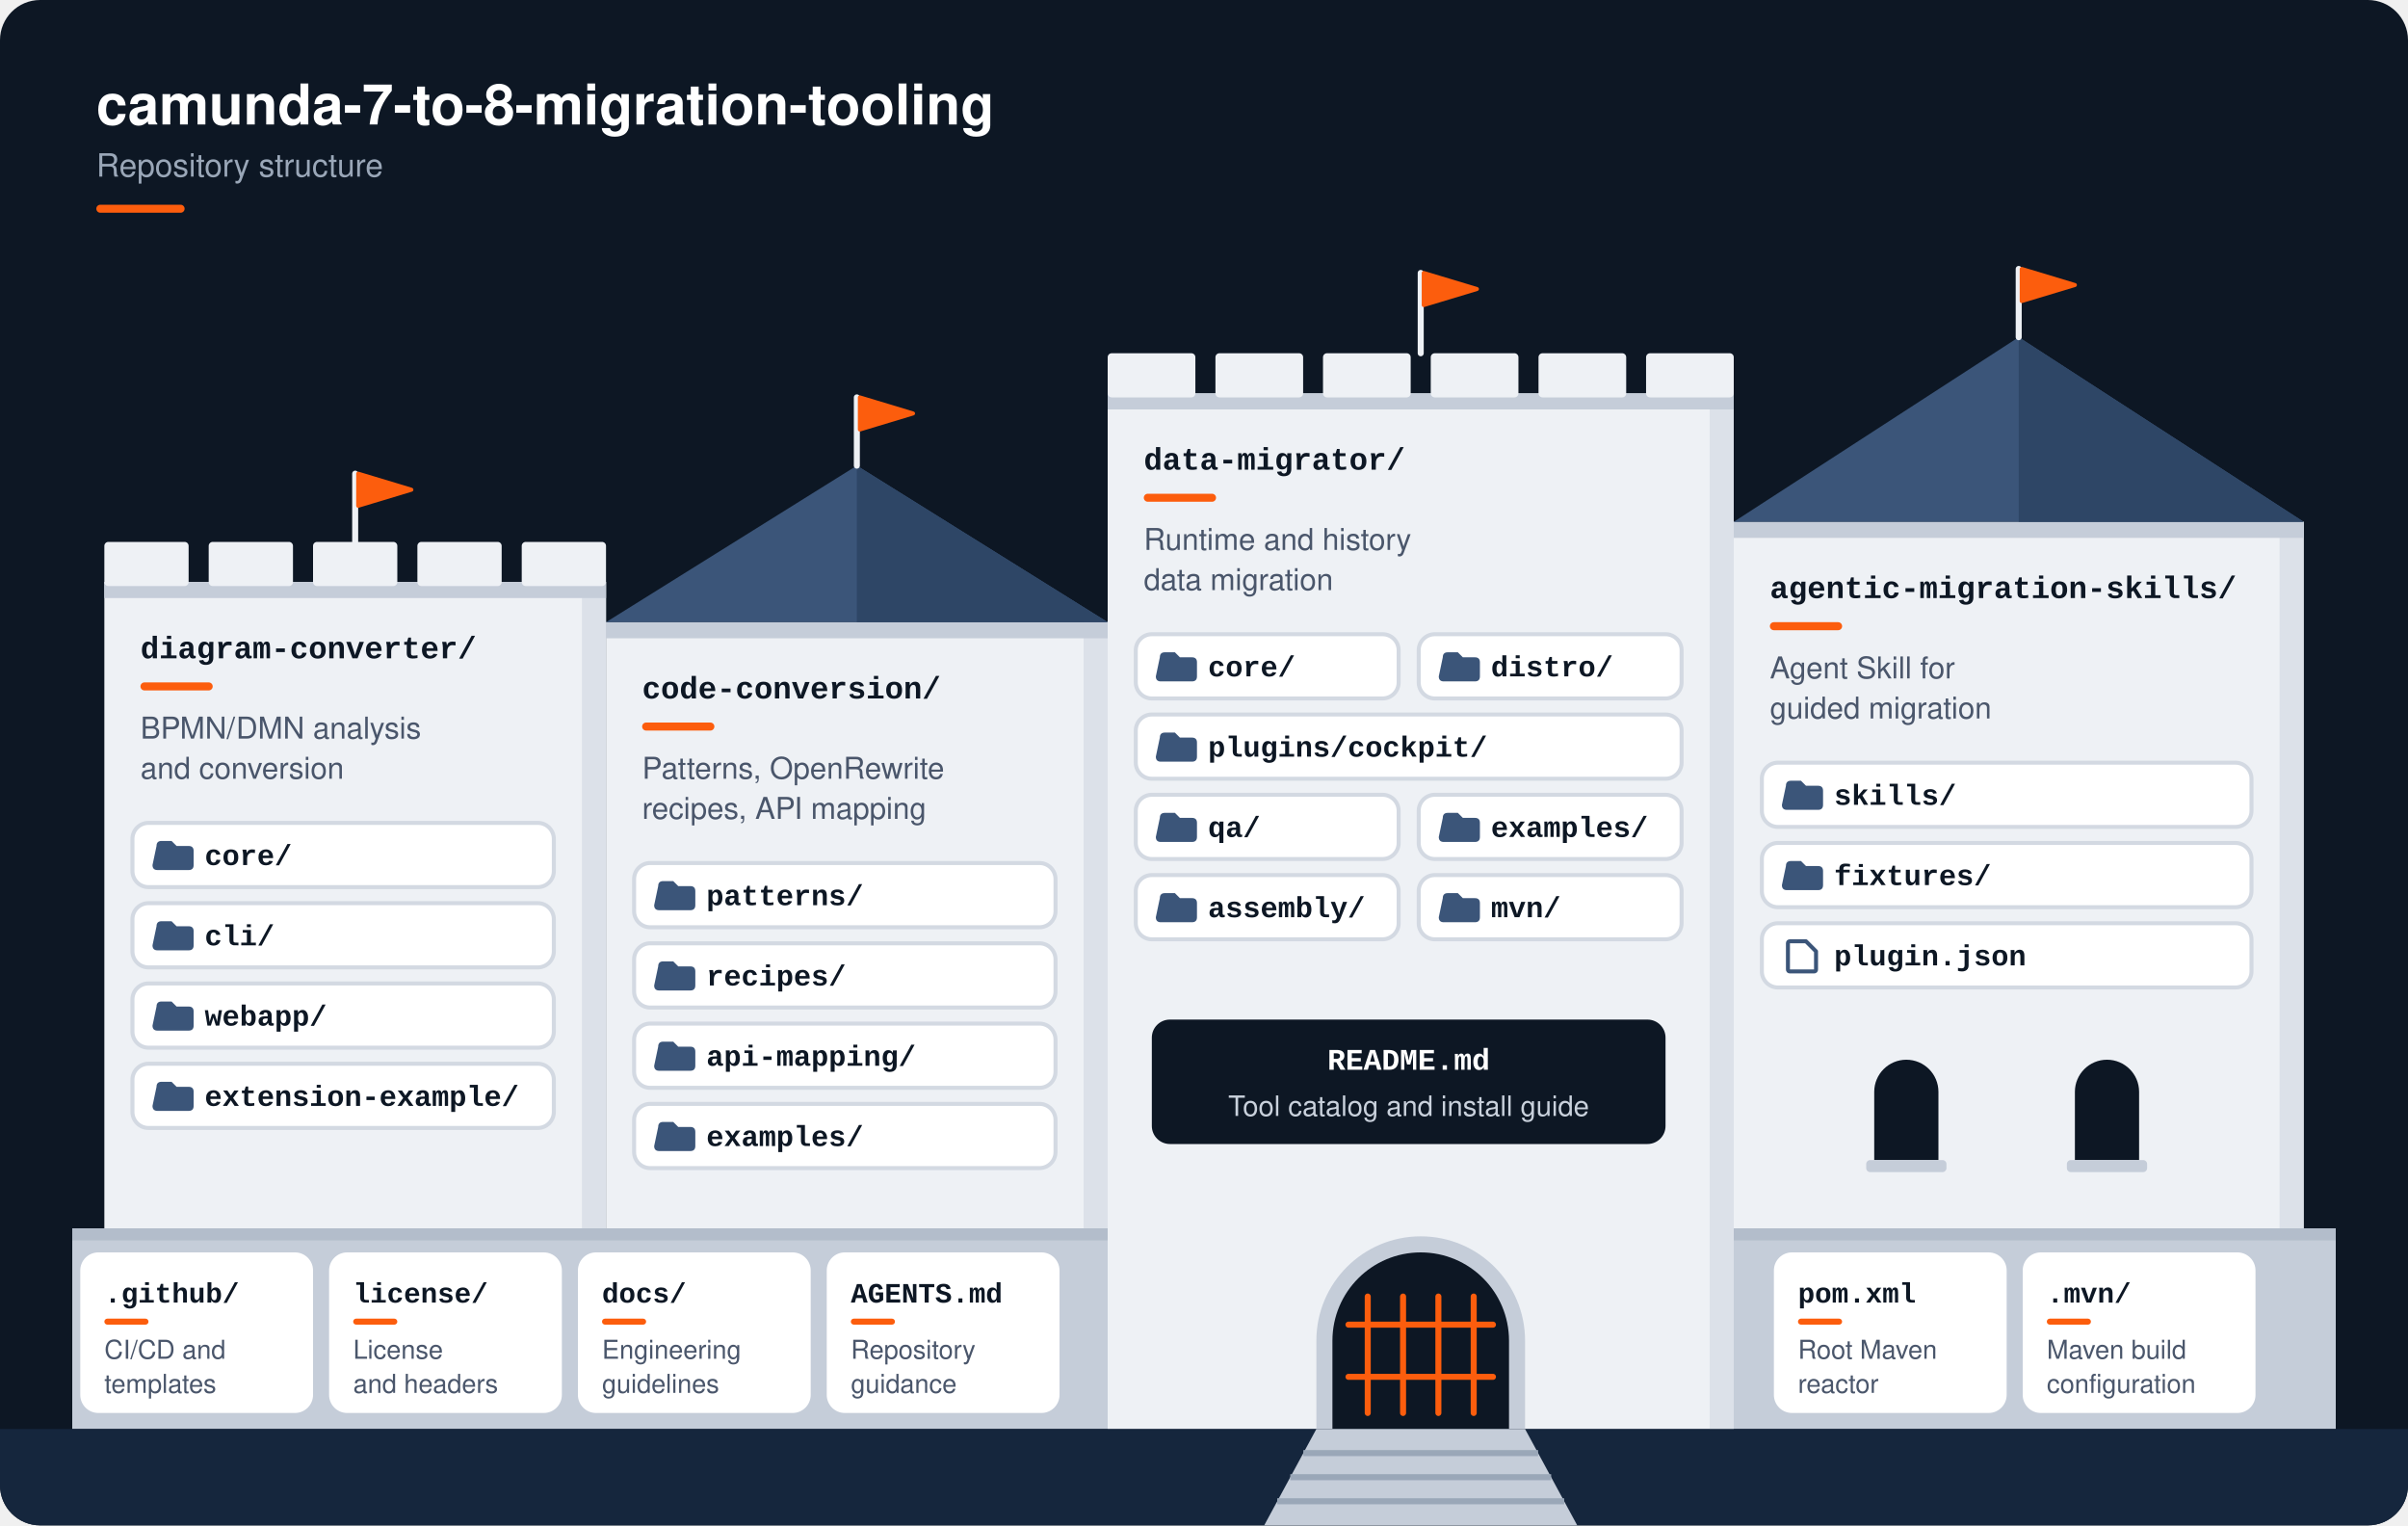
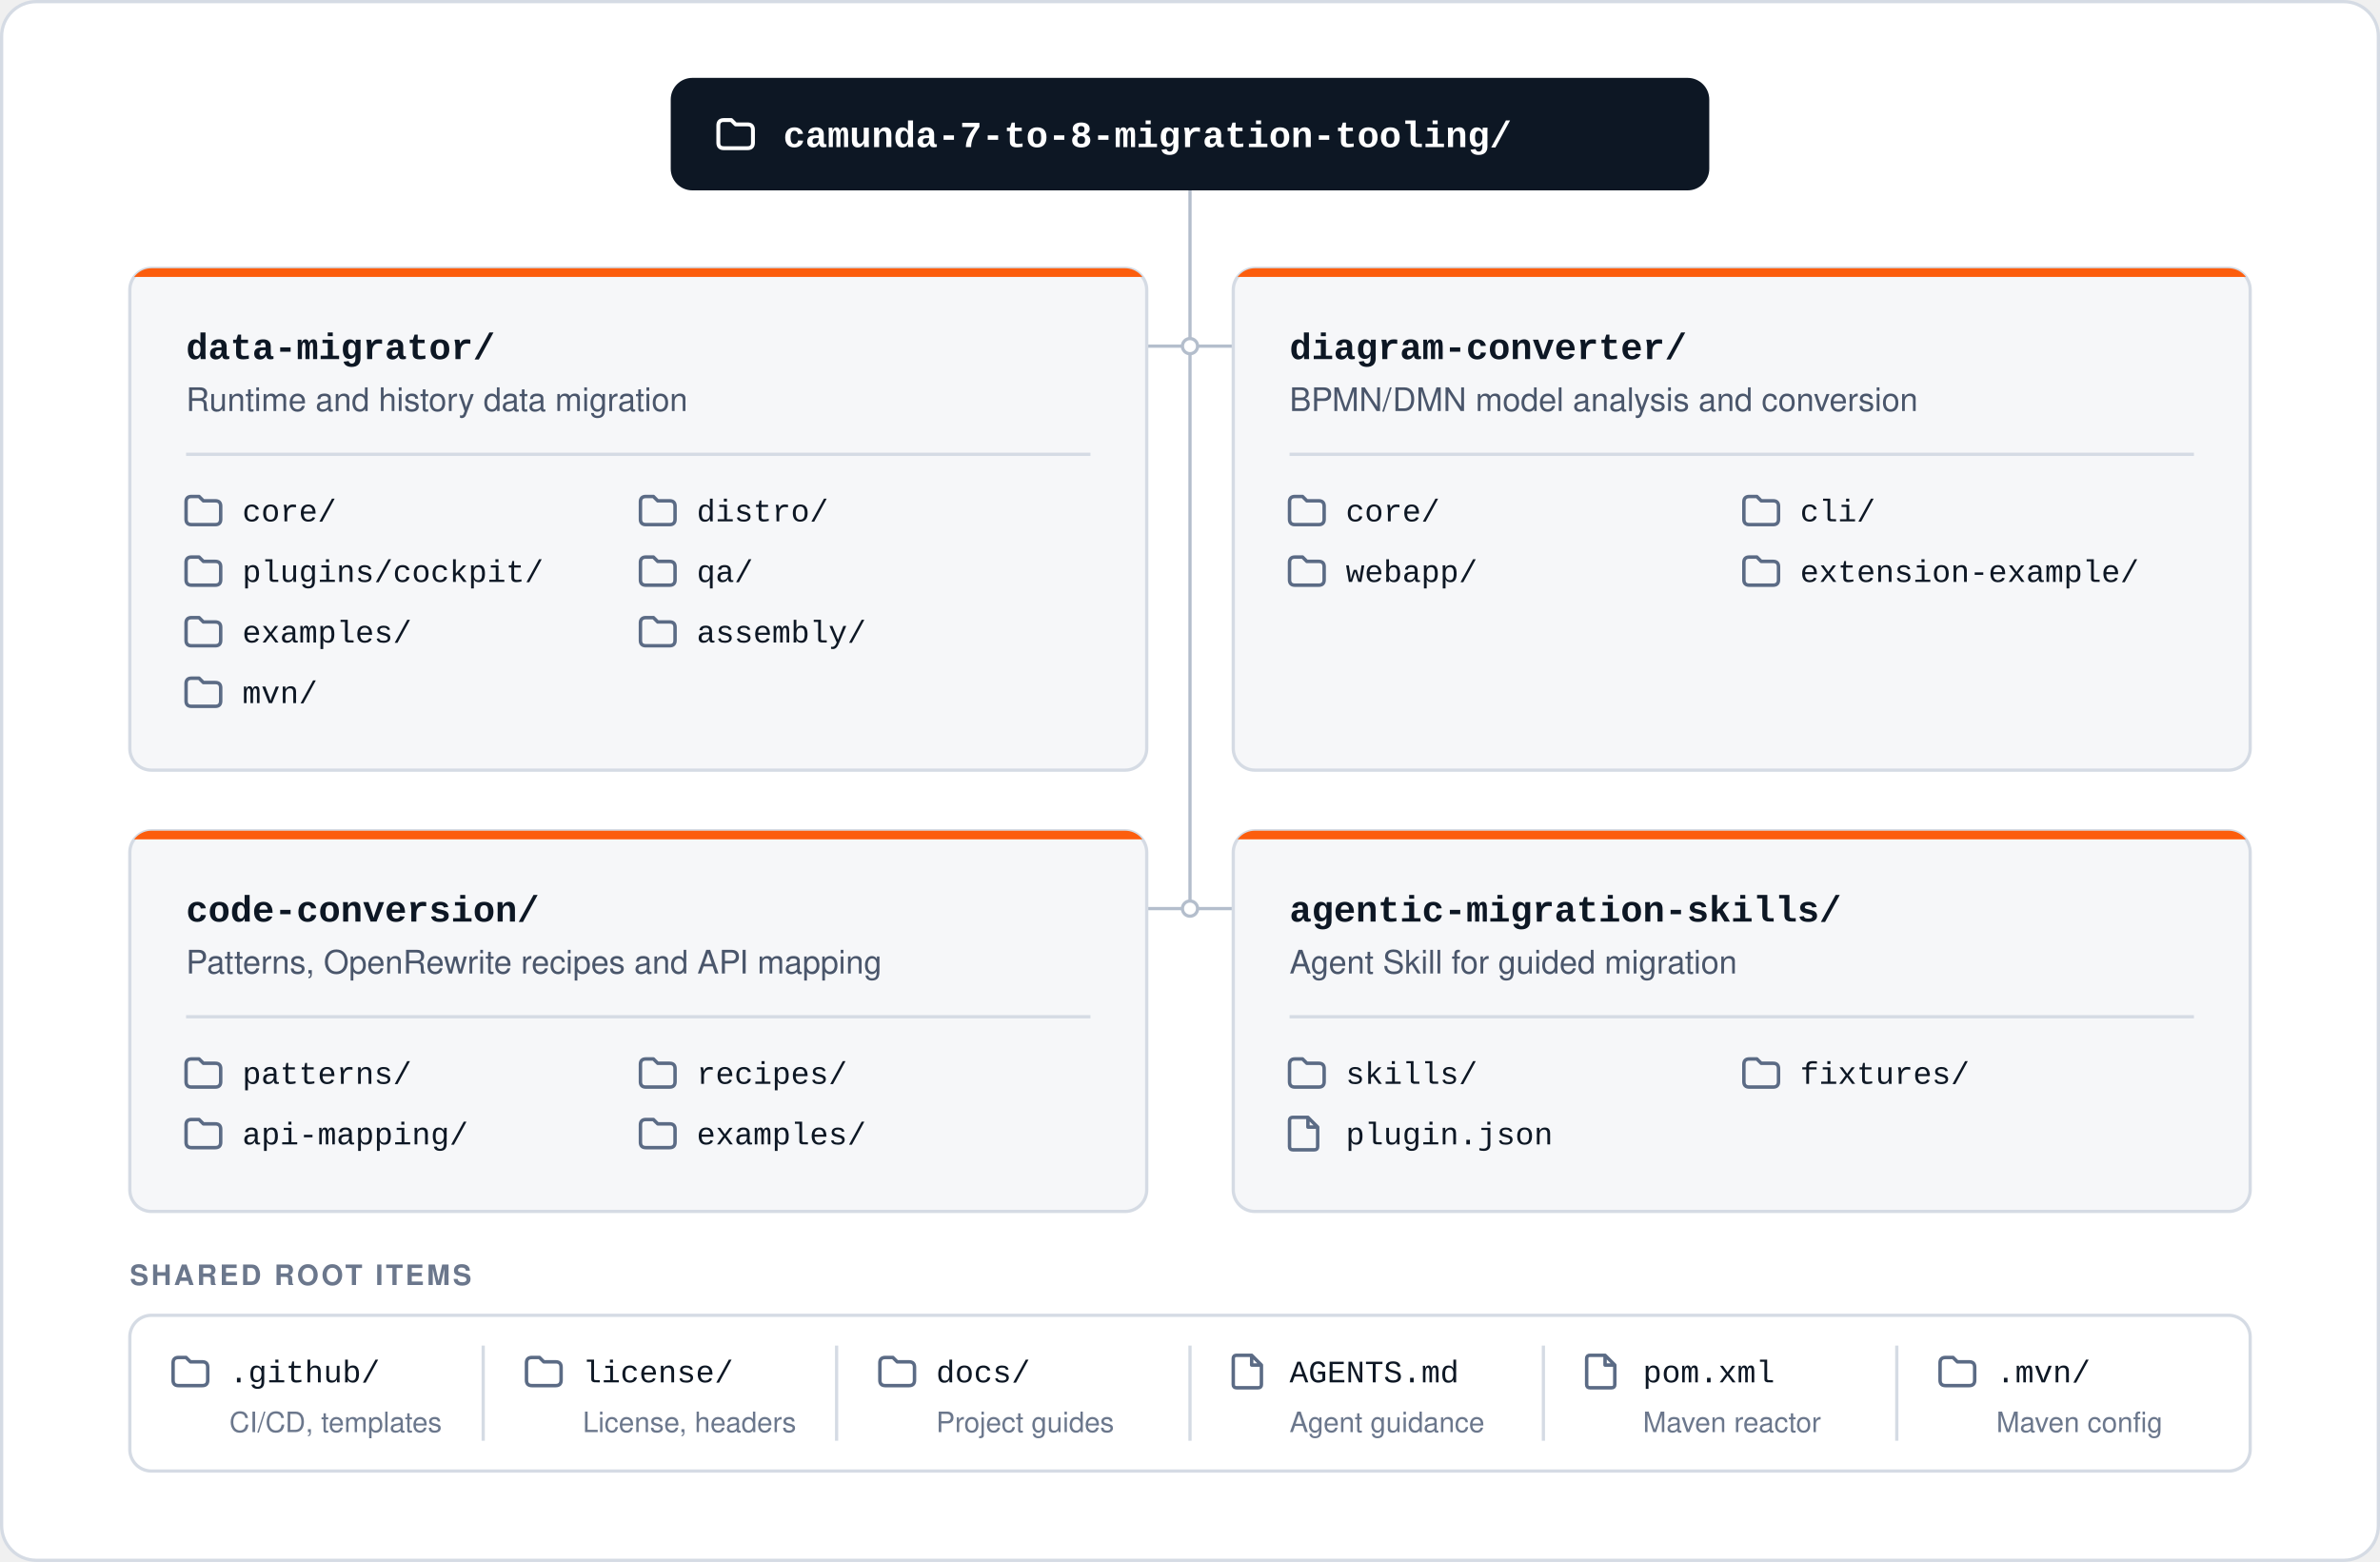
- <svg xmlns="http://www.w3.org/2000/svg" viewBox="0 0 1200 760" width="1200" height="760" role="img" aria-labelledby="t d">
-   <defs>
-     <clipPath id="panel">
-       <rect width="1200" height="760" rx="20" />
-     </clipPath>
-   </defs>
-   <g clip-path="url(#panel)">
-     <rect width="1200" height="760" fill="#0D1724" />
-     <text x="48" y="62" font-family="Helvetica, Arial, sans-serif" font-size="28" font-weight="bold" fill="#fff" text-anchor="start">camunda-7-to-8-migration-tooling</text>
-     <text x="48" y="88" font-family="Helvetica, Arial, sans-serif" font-size="16" font-weight="normal" fill="#9AA7B8" text-anchor="start">Repository structure</text>
-     <rect x="48" y="102" width="44" height="4" rx="2" fill="#FC5D0D" />
-     <g transform="translate(0 -40)">
-       <rect x="36" y="652" width="1128" height="100" fill="#C5CDD9" />
-       <rect x="36" y="652" width="1128" height="6" fill="#B3BDCB" />
-       <rect x="52" y="330" width="250" height="322" fill="#EEF1F5" />
-       <rect x="290" y="330" width="12" height="322" fill="#DCE1E9" />
-       <rect x="52" y="330" width="250" height="8" fill="#C5CDD9" />
-       <rect x="52.0" y="310" width="42.0" height="22" rx="2" fill="#EEF1F5" />
-       <rect x="104.0" y="310" width="42.0" height="22" rx="2" fill="#EEF1F5" />
-       <rect x="156.0" y="310" width="42.0" height="22" rx="2" fill="#EEF1F5" />
-       <rect x="208.0" y="310" width="42.0" height="22" rx="2" fill="#EEF1F5" />
-       <rect x="260.0" y="310" width="42.0" height="22" rx="2" fill="#EEF1F5" />
-       <path d="M177.0 310 V276" stroke="#EEF1F5" stroke-width="3" stroke-linecap="round" />
-       <path d="M178.5 276 L205.0 284 L178.5 292 Z" fill="#FC5D0D" stroke="#FC5D0D" stroke-width="2" stroke-linejoin="round" />
-       <text x="70" y="368" font-family="Menlo, Consolas, 'Courier New', monospace" font-size="15.5" font-weight="bold" fill="#0D1724" text-anchor="start">diagram-converter/</text>
-       <rect x="70" y="380" width="36" height="4" rx="2" fill="#FC5D0D" />
-       <text x="70" y="408" font-family="Helvetica, Arial, sans-serif" font-size="15" font-weight="normal" fill="#4A566B" text-anchor="start">BPMN/DMN analysis</text>
-       <text x="70" y="428" font-family="Helvetica, Arial, sans-serif" font-size="15" font-weight="normal" fill="#4A566B" text-anchor="start">and conversion</text>
-       <rect x="66" y="450" width="210" height="32" rx="8" fill="#fff" stroke="#D3D9E2" stroke-width="2" />
-       <path d="M78 461.5 q0 -2.5 2.5 -2.5 h5 l2.5 2.5 h6 q2.5 0 2.5 2.5 v7 q0 2.5 -2.5 2.5 h-15.5 q-2.5 0 -2.5 -2.5 Z" fill="#3B5579" />
-       <text x="102" y="471.0" font-family="Menlo, Consolas, 'Courier New', monospace" font-size="14.5" font-weight="bold" fill="#0D1724" text-anchor="start">core/</text>
-       <rect x="66" y="490" width="210" height="32" rx="8" fill="#fff" stroke="#D3D9E2" stroke-width="2" />
-       <path d="M78 501.5 q0 -2.5 2.5 -2.5 h5 l2.5 2.5 h6 q2.5 0 2.5 2.5 v7 q0 2.5 -2.5 2.5 h-15.5 q-2.5 0 -2.5 -2.5 Z" fill="#3B5579" />
-       <text x="102" y="511.0" font-family="Menlo, Consolas, 'Courier New', monospace" font-size="14.5" font-weight="bold" fill="#0D1724" text-anchor="start">cli/</text>
-       <rect x="66" y="530" width="210" height="32" rx="8" fill="#fff" stroke="#D3D9E2" stroke-width="2" />
-       <path d="M78 541.5 q0 -2.5 2.5 -2.5 h5 l2.5 2.5 h6 q2.5 0 2.5 2.5 v7 q0 2.5 -2.5 2.5 h-15.5 q-2.5 0 -2.5 -2.5 Z" fill="#3B5579" />
-       <text x="102" y="551.0" font-family="Menlo, Consolas, 'Courier New', monospace" font-size="14.5" font-weight="bold" fill="#0D1724" text-anchor="start">webapp/</text>
-       <rect x="66" y="570" width="210" height="32" rx="8" fill="#fff" stroke="#D3D9E2" stroke-width="2" />
-       <path d="M78 581.5 q0 -2.5 2.5 -2.5 h5 l2.5 2.5 h6 q2.5 0 2.5 2.5 v7 q0 2.5 -2.5 2.5 h-15.5 q-2.5 0 -2.5 -2.5 Z" fill="#3B5579" />
-       <text x="102" y="591.0" font-family="Menlo, Consolas, 'Courier New', monospace" font-size="14.5" font-weight="bold" fill="#0D1724" text-anchor="start">extension-example/</text>
-       <rect x="302" y="350" width="250" height="302" fill="#EEF1F5" />
-       <rect x="540" y="350" width="12" height="302" fill="#DCE1E9" />
-       <rect x="302" y="350" width="250" height="8" fill="#C5CDD9" />
-       <path d="M302 350 L427.0 272 L552 350 Z" fill="#3B5579" />
-       <path d="M427.0 272 L552 350 H427.0 Z" fill="#2E4666" />
-       <path d="M427.0 272 V238" stroke="#EEF1F5" stroke-width="3" stroke-linecap="round" />
-       <path d="M428.5 238 L455.0 246 L428.5 254 Z" fill="#FC5D0D" stroke="#FC5D0D" stroke-width="2" stroke-linejoin="round" />
-       <text x="320" y="388" font-family="Menlo, Consolas, 'Courier New', monospace" font-size="15.5" font-weight="bold" fill="#0D1724" text-anchor="start">code-conversion/</text>
-       <rect x="320" y="400" width="36" height="4" rx="2" fill="#FC5D0D" />
-       <text x="320" y="428" font-family="Helvetica, Arial, sans-serif" font-size="15" font-weight="normal" fill="#4A566B" text-anchor="start">Patterns, OpenRewrite</text>
-       <text x="320" y="448" font-family="Helvetica, Arial, sans-serif" font-size="15" font-weight="normal" fill="#4A566B" text-anchor="start">recipes, API mapping</text>
-       <rect x="316" y="470" width="210" height="32" rx="8" fill="#fff" stroke="#D3D9E2" stroke-width="2" />
-       <path d="M328 481.5 q0 -2.5 2.5 -2.5 h5 l2.5 2.5 h6 q2.5 0 2.5 2.5 v7 q0 2.5 -2.5 2.5 h-15.5 q-2.5 0 -2.5 -2.5 Z" fill="#3B5579" />
-       <text x="352" y="491.0" font-family="Menlo, Consolas, 'Courier New', monospace" font-size="14.5" font-weight="bold" fill="#0D1724" text-anchor="start">patterns/</text>
-       <rect x="316" y="510" width="210" height="32" rx="8" fill="#fff" stroke="#D3D9E2" stroke-width="2" />
-       <path d="M328 521.5 q0 -2.5 2.5 -2.5 h5 l2.5 2.5 h6 q2.5 0 2.5 2.5 v7 q0 2.5 -2.5 2.5 h-15.5 q-2.5 0 -2.5 -2.5 Z" fill="#3B5579" />
-       <text x="352" y="531.0" font-family="Menlo, Consolas, 'Courier New', monospace" font-size="14.5" font-weight="bold" fill="#0D1724" text-anchor="start">recipes/</text>
-       <rect x="316" y="550" width="210" height="32" rx="8" fill="#fff" stroke="#D3D9E2" stroke-width="2" />
-       <path d="M328 561.5 q0 -2.5 2.5 -2.5 h5 l2.5 2.5 h6 q2.5 0 2.5 2.5 v7 q0 2.5 -2.5 2.5 h-15.5 q-2.5 0 -2.5 -2.5 Z" fill="#3B5579" />
-       <text x="352" y="571.0" font-family="Menlo, Consolas, 'Courier New', monospace" font-size="14.5" font-weight="bold" fill="#0D1724" text-anchor="start">api-mapping/</text>
-       <rect x="316" y="590" width="210" height="32" rx="8" fill="#fff" stroke="#D3D9E2" stroke-width="2" />
-       <path d="M328 601.5 q0 -2.5 2.5 -2.5 h5 l2.5 2.5 h6 q2.5 0 2.5 2.5 v7 q0 2.5 -2.5 2.5 h-15.5 q-2.5 0 -2.5 -2.5 Z" fill="#3B5579" />
-       <text x="352" y="611.0" font-family="Menlo, Consolas, 'Courier New', monospace" font-size="14.5" font-weight="bold" fill="#0D1724" text-anchor="start">examples/</text>
-       <rect x="552" y="236" width="312" height="516" fill="#EEF1F5" />
-       <rect x="852" y="236" width="12" height="516" fill="#DCE1E9" />
-       <rect x="552" y="236" width="312" height="8" fill="#C5CDD9" />
-       <rect x="552.0" y="216" width="43.7" height="22" rx="2" fill="#EEF1F5" />
-       <rect x="605.7" y="216" width="43.7" height="22" rx="2" fill="#EEF1F5" />
-       <rect x="659.3" y="216" width="43.7" height="22" rx="2" fill="#EEF1F5" />
-       <rect x="713.0" y="216" width="43.7" height="22" rx="2" fill="#EEF1F5" />
-       <rect x="766.7" y="216" width="43.7" height="22" rx="2" fill="#EEF1F5" />
-       <rect x="820.3" y="216" width="43.7" height="22" rx="2" fill="#EEF1F5" />
-       <path d="M708.0 216 V176" stroke="#EEF1F5" stroke-width="3" stroke-linecap="round" />
-       <path d="M709.5 176 L736.0 184 L709.5 192 Z" fill="#FC5D0D" stroke="#FC5D0D" stroke-width="2" stroke-linejoin="round" />
-       <text x="570" y="274" font-family="Menlo, Consolas, 'Courier New', monospace" font-size="15.5" font-weight="bold" fill="#0D1724" text-anchor="start">data-migrator/</text>
-       <rect x="570" y="286" width="36" height="4" rx="2" fill="#FC5D0D" />
-       <text x="570" y="314" font-family="Helvetica, Arial, sans-serif" font-size="15" font-weight="normal" fill="#4A566B" text-anchor="start">Runtime and history</text>
-       <text x="570" y="334" font-family="Helvetica, Arial, sans-serif" font-size="15" font-weight="normal" fill="#4A566B" text-anchor="start">data migration</text>
-       <rect x="566" y="356" width="131.0" height="32" rx="8" fill="#fff" stroke="#D3D9E2" stroke-width="2" />
-       <path d="M578 367.5 q0 -2.5 2.5 -2.5 h5 l2.5 2.5 h6 q2.5 0 2.5 2.5 v7 q0 2.5 -2.5 2.5 h-15.5 q-2.5 0 -2.5 -2.5 Z" fill="#3B5579" />
-       <text x="602" y="377.0" font-family="Menlo, Consolas, 'Courier New', monospace" font-size="14.5" font-weight="bold" fill="#0D1724" text-anchor="start">core/</text>
-       <rect x="707.0" y="356" width="131.0" height="32" rx="8" fill="#fff" stroke="#D3D9E2" stroke-width="2" />
-       <path d="M719.0 367.5 q0 -2.5 2.5 -2.5 h5 l2.5 2.5 h6 q2.5 0 2.5 2.5 v7 q0 2.5 -2.5 2.5 h-15.5 q-2.5 0 -2.5 -2.5 Z" fill="#3B5579" />
-       <text x="743.0" y="377.0" font-family="Menlo, Consolas, 'Courier New', monospace" font-size="14.5" font-weight="bold" fill="#0D1724" text-anchor="start">distro/</text>
-       <rect x="566" y="396" width="272" height="32" rx="8" fill="#fff" stroke="#D3D9E2" stroke-width="2" />
-       <path d="M578 407.5 q0 -2.5 2.5 -2.5 h5 l2.5 2.5 h6 q2.5 0 2.5 2.5 v7 q0 2.5 -2.5 2.5 h-15.5 q-2.5 0 -2.5 -2.5 Z" fill="#3B5579" />
-       <text x="602" y="417.0" font-family="Menlo, Consolas, 'Courier New', monospace" font-size="14.5" font-weight="bold" fill="#0D1724" text-anchor="start">plugins/cockpit/</text>
-       <rect x="566" y="436" width="131.0" height="32" rx="8" fill="#fff" stroke="#D3D9E2" stroke-width="2" />
-       <path d="M578 447.5 q0 -2.5 2.5 -2.5 h5 l2.5 2.5 h6 q2.5 0 2.5 2.5 v7 q0 2.5 -2.5 2.5 h-15.5 q-2.5 0 -2.5 -2.5 Z" fill="#3B5579" />
-       <text x="602" y="457.0" font-family="Menlo, Consolas, 'Courier New', monospace" font-size="14.5" font-weight="bold" fill="#0D1724" text-anchor="start">qa/</text>
-       <rect x="707.0" y="436" width="131.0" height="32" rx="8" fill="#fff" stroke="#D3D9E2" stroke-width="2" />
-       <path d="M719.0 447.5 q0 -2.5 2.5 -2.5 h5 l2.5 2.5 h6 q2.5 0 2.5 2.5 v7 q0 2.5 -2.5 2.5 h-15.5 q-2.5 0 -2.5 -2.5 Z" fill="#3B5579" />
-       <text x="743.0" y="457.0" font-family="Menlo, Consolas, 'Courier New', monospace" font-size="14.5" font-weight="bold" fill="#0D1724" text-anchor="start">examples/</text>
-       <rect x="566" y="476" width="131.0" height="32" rx="8" fill="#fff" stroke="#D3D9E2" stroke-width="2" />
-       <path d="M578 487.5 q0 -2.5 2.5 -2.5 h5 l2.5 2.5 h6 q2.5 0 2.5 2.5 v7 q0 2.5 -2.5 2.5 h-15.5 q-2.5 0 -2.5 -2.5 Z" fill="#3B5579" />
-       <text x="602" y="497.0" font-family="Menlo, Consolas, 'Courier New', monospace" font-size="14.5" font-weight="bold" fill="#0D1724" text-anchor="start">assembly/</text>
-       <rect x="707.0" y="476" width="131.0" height="32" rx="8" fill="#fff" stroke="#D3D9E2" stroke-width="2" />
-       <path d="M719.0 487.5 q0 -2.5 2.5 -2.5 h5 l2.5 2.5 h6 q2.5 0 2.5 2.5 v7 q0 2.5 -2.5 2.5 h-15.5 q-2.5 0 -2.5 -2.5 Z" fill="#3B5579" />
-       <text x="743.0" y="497.0" font-family="Menlo, Consolas, 'Courier New', monospace" font-size="14.5" font-weight="bold" fill="#0D1724" text-anchor="start">mvn/</text>
-       <rect x="574" y="548" width="256" height="62" rx="9" fill="#0D1724" />
-       <text x="702.0" y="573" font-family="Menlo, Consolas, 'Courier New', monospace" font-size="15" font-weight="bold" fill="#fff" text-anchor="middle">README.md</text>
-       <text x="702.0" y="596" font-family="Helvetica, Arial, sans-serif" font-size="14" font-weight="normal" fill="#C9D1DC" text-anchor="middle">Tool catalog and install guide</text>
-       <rect x="864" y="300" width="284" height="352" fill="#EEF1F5" />
-       <rect x="1136" y="300" width="12" height="352" fill="#DCE1E9" />
-       <rect x="864" y="300" width="284" height="8" fill="#C5CDD9" />
-       <path d="M864 300 L1006.0 208 L1148 300 Z" fill="#3B5579" />
-       <path d="M1006.0 208 L1148 300 H1006.0 Z" fill="#2E4666" />
-       <path d="M1006.0 208 V174" stroke="#EEF1F5" stroke-width="3" stroke-linecap="round" />
-       <path d="M1007.5 174 L1034.0 182 L1007.5 190 Z" fill="#FC5D0D" stroke="#FC5D0D" stroke-width="2" stroke-linejoin="round" />
-       <text x="882" y="338" font-family="Menlo, Consolas, 'Courier New', monospace" font-size="15.5" font-weight="bold" fill="#0D1724" text-anchor="start">agentic-migration-skills/</text>
-       <rect x="882" y="350" width="36" height="4" rx="2" fill="#FC5D0D" />
-       <text x="882" y="378" font-family="Helvetica, Arial, sans-serif" font-size="15" font-weight="normal" fill="#4A566B" text-anchor="start">Agent Skill for</text>
-       <text x="882" y="398" font-family="Helvetica, Arial, sans-serif" font-size="15" font-weight="normal" fill="#4A566B" text-anchor="start">guided migration</text>
-       <rect x="878" y="420" width="244" height="32" rx="8" fill="#fff" stroke="#D3D9E2" stroke-width="2" />
-       <path d="M890 431.5 q0 -2.5 2.5 -2.5 h5 l2.5 2.5 h6 q2.5 0 2.5 2.5 v7 q0 2.5 -2.5 2.5 h-15.5 q-2.5 0 -2.5 -2.5 Z" fill="#3B5579" />
-       <text x="914" y="441.0" font-family="Menlo, Consolas, 'Courier New', monospace" font-size="14.5" font-weight="bold" fill="#0D1724" text-anchor="start">skills/</text>
-       <rect x="878" y="460" width="244" height="32" rx="8" fill="#fff" stroke="#D3D9E2" stroke-width="2" />
-       <path d="M890 471.5 q0 -2.5 2.5 -2.5 h5 l2.5 2.5 h6 q2.5 0 2.5 2.5 v7 q0 2.5 -2.5 2.5 h-15.5 q-2.5 0 -2.5 -2.5 Z" fill="#3B5579" />
-       <text x="914" y="481.0" font-family="Menlo, Consolas, 'Courier New', monospace" font-size="14.5" font-weight="bold" fill="#0D1724" text-anchor="start">fixtures/</text>
-       <rect x="878" y="500" width="244" height="32" rx="8" fill="#fff" stroke="#D3D9E2" stroke-width="2" />
-       <path d="M892 509.0 h8 l5 5 v9 q0 1 -1 1 h-12 q-1 0 -1 -1 v-13 q0 -1 1 -1 Z" fill="none" stroke="#3B5579" stroke-width="2" stroke-linejoin="round" />
-       <text x="914" y="521.0" font-family="Menlo, Consolas, 'Courier New', monospace" font-size="14.5" font-weight="bold" fill="#0D1724" text-anchor="start">plugin.json</text>
-       <path d="M934 618 V584.0 A16.0 16.0 0 0 1 966 584.0 V618 Z" fill="#0D1724" />
-       <rect x="930" y="618" width="40" height="6" rx="2" fill="#C5CDD9" />
-       <path d="M1034 618 V584.0 A16.0 16.0 0 0 1 1066 584.0 V618 Z" fill="#0D1724" />
-       <rect x="1030" y="618" width="40" height="6" rx="2" fill="#C5CDD9" />
-       <rect x="40" y="664" width="116" height="80" rx="9" fill="#fff" />
-       <text x="52" y="689" font-family="Menlo, Consolas, 'Courier New', monospace" font-size="14" font-weight="bold" fill="#0D1724" text-anchor="start">.github/</text>
-       <rect x="52" y="697" width="22" height="3" rx="1.5" fill="#FC5D0D" />
-       <text x="52" y="717" font-family="Helvetica, Arial, sans-serif" font-size="13" font-weight="normal" fill="#4A566B" text-anchor="start">CI/CD and</text>
-       <text x="52" y="734" font-family="Helvetica, Arial, sans-serif" font-size="13" font-weight="normal" fill="#4A566B" text-anchor="start">templates</text>
-       <rect x="164" y="664" width="116" height="80" rx="9" fill="#fff" />
-       <text x="176" y="689" font-family="Menlo, Consolas, 'Courier New', monospace" font-size="14" font-weight="bold" fill="#0D1724" text-anchor="start">license/</text>
-       <rect x="176" y="697" width="22" height="3" rx="1.5" fill="#FC5D0D" />
-       <text x="176" y="717" font-family="Helvetica, Arial, sans-serif" font-size="13" font-weight="normal" fill="#4A566B" text-anchor="start">License</text>
-       <text x="176" y="734" font-family="Helvetica, Arial, sans-serif" font-size="13" font-weight="normal" fill="#4A566B" text-anchor="start">and headers</text>
-       <rect x="288" y="664" width="116" height="80" rx="9" fill="#fff" />
-       <text x="300" y="689" font-family="Menlo, Consolas, 'Courier New', monospace" font-size="14" font-weight="bold" fill="#0D1724" text-anchor="start">docs/</text>
-       <rect x="300" y="697" width="22" height="3" rx="1.5" fill="#FC5D0D" />
-       <text x="300" y="717" font-family="Helvetica, Arial, sans-serif" font-size="13" font-weight="normal" fill="#4A566B" text-anchor="start">Engineering</text>
-       <text x="300" y="734" font-family="Helvetica, Arial, sans-serif" font-size="13" font-weight="normal" fill="#4A566B" text-anchor="start">guidelines</text>
-       <rect x="412" y="664" width="116" height="80" rx="9" fill="#fff" />
-       <text x="424" y="689" font-family="Menlo, Consolas, 'Courier New', monospace" font-size="14" font-weight="bold" fill="#0D1724" text-anchor="start">AGENTS.md</text>
-       <rect x="424" y="697" width="22" height="3" rx="1.5" fill="#FC5D0D" />
-       <text x="424" y="717" font-family="Helvetica, Arial, sans-serif" font-size="13" font-weight="normal" fill="#4A566B" text-anchor="start">Repository</text>
-       <text x="424" y="734" font-family="Helvetica, Arial, sans-serif" font-size="13" font-weight="normal" fill="#4A566B" text-anchor="start">guidance</text>
-       <rect x="884" y="664" width="116" height="80" rx="9" fill="#fff" />
-       <text x="896" y="689" font-family="Menlo, Consolas, 'Courier New', monospace" font-size="14" font-weight="bold" fill="#0D1724" text-anchor="start">pom.xml</text>
-       <rect x="896" y="697" width="22" height="3" rx="1.5" fill="#FC5D0D" />
-       <text x="896" y="717" font-family="Helvetica, Arial, sans-serif" font-size="13" font-weight="normal" fill="#4A566B" text-anchor="start">Root Maven</text>
-       <text x="896" y="734" font-family="Helvetica, Arial, sans-serif" font-size="13" font-weight="normal" fill="#4A566B" text-anchor="start">reactor</text>
-       <rect x="1008" y="664" width="116" height="80" rx="9" fill="#fff" />
-       <text x="1020" y="689" font-family="Menlo, Consolas, 'Courier New', monospace" font-size="14" font-weight="bold" fill="#0D1724" text-anchor="start">.mvn/</text>
-       <rect x="1020" y="697" width="22" height="3" rx="1.5" fill="#FC5D0D" />
-       <text x="1020" y="717" font-family="Helvetica, Arial, sans-serif" font-size="13" font-weight="normal" fill="#4A566B" text-anchor="start">Maven build</text>
-       <text x="1020" y="734" font-family="Helvetica, Arial, sans-serif" font-size="13" font-weight="normal" fill="#4A566B" text-anchor="start">configuration</text>
-       <path d="M656.0 752 V708.0 A52.0 52.0 0 0 1 760.0 708.0 V752 Z" fill="#C5CDD9" />
-       <path d="M664.0 752 V708.0 A44.0 44.0 0 0 1 752.0 708.0 V752 Z" fill="#0D1724" />
-       <g stroke="#FC5D0D" stroke-width="3" stroke-linecap="round">
-         <path d="M681.6 686 V744" />
-         <path d="M699.2 686 V744" />
-         <path d="M716.8 686 V744" />
-         <path d="M734.4 686 V744" />
-         <path d="M672.0 700 H744.0" />
-         <path d="M672.0 726 H744.0" />
-       </g>
-       <rect x="0" y="752" width="1200" height="48" fill="#15263D" />
-       <path d="M656.0 752 L760.0 752 L786.0 800 L630.0 800 Z" fill="#C5CDD9" />
-       <path d="M649.5 764.0 H766.5" stroke="#9AA7B8" stroke-width="3" />
-       <path d="M643.0 776.0 H773.0" stroke="#9AA7B8" stroke-width="3" />
-       <path d="M636.5 788.0 H779.5" stroke="#9AA7B8" stroke-width="3" />
-       <path d="M656.0 748 L630.0 800M760.0 748 L786.0 800" stroke="#EEF1F5" stroke-width="0" />
-     </g>
-   </g>
+ <svg xmlns="http://www.w3.org/2000/svg" viewBox="0 0 1100 722" width="1100" height="722" role="img" aria-labelledby="t d">
+   <rect x="0.75" y="0.75" width="1098.5" height="720.5" rx="16" fill="#FFFFFF" stroke="#D5DBE4" stroke-width="1.5" />
+   <rect x="310.0" y="36" width="480" height="52" rx="10" fill="#0D1724" />
+   <path d="M332.0 58.0 q0 -2.5 2.5 -2.5 h3.5 l2 2 h5.5 q2.5 0 2.5 2.5 v6 q0 2.5 -2.5 2.5 h-11 q-2.5 0 -2.5 -2.5 Z" fill="none" stroke="#fff" stroke-width="1.8" stroke-linejoin="round" />
+   <text x="362.0" y="68.0" font-family="Menlo, Consolas, 'Courier New', monospace" font-size="17" font-weight="bold" fill="#fff" text-anchor="start">camunda-7-to-8-migration-tooling/</text>
+   <path d="M550.0 88 V420" stroke="#B4BECC" stroke-width="1.5" fill="none" />
+   <path d="M530 160 H570" stroke="#B4BECC" stroke-width="1.5" fill="none" />
+   <circle cx="550.0" cy="160" r="3.5" fill="#FFFFFF" stroke="#B4BECC" stroke-width="1.5" />
+   <path d="M530 420 H570" stroke="#B4BECC" stroke-width="1.5" fill="none" />
+   <circle cx="550.0" cy="420" r="3.5" fill="#FFFFFF" stroke="#B4BECC" stroke-width="1.5" />
+   <clipPath id="b00">
+     <rect x="60" y="124" width="470" height="232" rx="10" />
+   </clipPath>
+   <rect x="60" y="124" width="470" height="232" rx="10" fill="#F6F7F9" stroke="#D5DBE4" stroke-width="1.5" />
+   <rect x="60" y="124" width="470" height="4" fill="#FC5D0D" clip-path="url(#b00)" />
+   <text x="86" y="166" font-family="Menlo, Consolas, 'Courier New', monospace" font-size="17" font-weight="bold" fill="#0D1724" text-anchor="start">data-migrator/</text>
+   <text x="86" y="190" font-family="Helvetica, Arial, sans-serif" font-size="15" font-weight="normal" fill="#4A566B" text-anchor="start">Runtime and history data migration</text>
+   <path d="M86 210 H504" stroke="#D5DBE4" stroke-width="1.5" />
+   <path d="M86 232.0 q0 -2.5 2.5 -2.5 h3.5 l2 2 h5.5 q2.5 0 2.5 2.5 v6 q0 2.5 -2.5 2.5 h-11 q-2.5 0 -2.5 -2.5 Z" fill="none" stroke="#5B6B85" stroke-width="1.6" stroke-linejoin="round" />
+   <text x="112" y="241" font-family="Menlo, Consolas, 'Courier New', monospace" font-size="14.5" font-weight="normal" fill="#0D1724" text-anchor="start">core/</text>
+   <path d="M296 232.0 q0 -2.5 2.5 -2.5 h3.5 l2 2 h5.5 q2.5 0 2.5 2.5 v6 q0 2.5 -2.5 2.5 h-11 q-2.5 0 -2.5 -2.5 Z" fill="none" stroke="#5B6B85" stroke-width="1.6" stroke-linejoin="round" />
+   <text x="322" y="241" font-family="Menlo, Consolas, 'Courier New', monospace" font-size="14.5" font-weight="normal" fill="#0D1724" text-anchor="start">distro/</text>
+   <path d="M86 260.0 q0 -2.5 2.5 -2.5 h3.5 l2 2 h5.5 q2.5 0 2.5 2.5 v6 q0 2.5 -2.5 2.5 h-11 q-2.5 0 -2.5 -2.5 Z" fill="none" stroke="#5B6B85" stroke-width="1.6" stroke-linejoin="round" />
+   <text x="112" y="269" font-family="Menlo, Consolas, 'Courier New', monospace" font-size="14.5" font-weight="normal" fill="#0D1724" text-anchor="start">plugins/cockpit/</text>
+   <path d="M296 260.0 q0 -2.5 2.5 -2.5 h3.5 l2 2 h5.5 q2.5 0 2.5 2.5 v6 q0 2.5 -2.5 2.5 h-11 q-2.5 0 -2.5 -2.5 Z" fill="none" stroke="#5B6B85" stroke-width="1.6" stroke-linejoin="round" />
+   <text x="322" y="269" font-family="Menlo, Consolas, 'Courier New', monospace" font-size="14.5" font-weight="normal" fill="#0D1724" text-anchor="start">qa/</text>
+   <path d="M86 288.0 q0 -2.5 2.5 -2.5 h3.5 l2 2 h5.5 q2.5 0 2.5 2.5 v6 q0 2.5 -2.5 2.5 h-11 q-2.5 0 -2.5 -2.5 Z" fill="none" stroke="#5B6B85" stroke-width="1.6" stroke-linejoin="round" />
+   <text x="112" y="297" font-family="Menlo, Consolas, 'Courier New', monospace" font-size="14.5" font-weight="normal" fill="#0D1724" text-anchor="start">examples/</text>
+   <path d="M296 288.0 q0 -2.5 2.5 -2.5 h3.5 l2 2 h5.5 q2.5 0 2.5 2.5 v6 q0 2.5 -2.5 2.5 h-11 q-2.5 0 -2.5 -2.5 Z" fill="none" stroke="#5B6B85" stroke-width="1.6" stroke-linejoin="round" />
+   <text x="322" y="297" font-family="Menlo, Consolas, 'Courier New', monospace" font-size="14.5" font-weight="normal" fill="#0D1724" text-anchor="start">assembly/</text>
+   <path d="M86 316.0 q0 -2.5 2.5 -2.5 h3.5 l2 2 h5.5 q2.5 0 2.5 2.5 v6 q0 2.5 -2.5 2.5 h-11 q-2.5 0 -2.5 -2.5 Z" fill="none" stroke="#5B6B85" stroke-width="1.6" stroke-linejoin="round" />
+   <text x="112" y="325" font-family="Menlo, Consolas, 'Courier New', monospace" font-size="14.5" font-weight="normal" fill="#0D1724" text-anchor="start">mvn/</text>
+   <clipPath id="b10">
+     <rect x="570" y="124" width="470" height="232" rx="10" />
+   </clipPath>
+   <rect x="570" y="124" width="470" height="232" rx="10" fill="#F6F7F9" stroke="#D5DBE4" stroke-width="1.5" />
+   <rect x="570" y="124" width="470" height="4" fill="#FC5D0D" clip-path="url(#b10)" />
+   <text x="596" y="166" font-family="Menlo, Consolas, 'Courier New', monospace" font-size="17" font-weight="bold" fill="#0D1724" text-anchor="start">diagram-converter/</text>
+   <text x="596" y="190" font-family="Helvetica, Arial, sans-serif" font-size="15" font-weight="normal" fill="#4A566B" text-anchor="start">BPMN/DMN model analysis and conversion</text>
+   <path d="M596 210 H1014" stroke="#D5DBE4" stroke-width="1.5" />
+   <path d="M596 232.0 q0 -2.5 2.5 -2.5 h3.5 l2 2 h5.5 q2.5 0 2.5 2.5 v6 q0 2.5 -2.5 2.5 h-11 q-2.5 0 -2.5 -2.5 Z" fill="none" stroke="#5B6B85" stroke-width="1.6" stroke-linejoin="round" />
+   <text x="622" y="241" font-family="Menlo, Consolas, 'Courier New', monospace" font-size="14.5" font-weight="normal" fill="#0D1724" text-anchor="start">core/</text>
+   <path d="M806 232.0 q0 -2.5 2.5 -2.5 h3.5 l2 2 h5.5 q2.5 0 2.5 2.5 v6 q0 2.5 -2.5 2.5 h-11 q-2.5 0 -2.5 -2.5 Z" fill="none" stroke="#5B6B85" stroke-width="1.6" stroke-linejoin="round" />
+   <text x="832" y="241" font-family="Menlo, Consolas, 'Courier New', monospace" font-size="14.5" font-weight="normal" fill="#0D1724" text-anchor="start">cli/</text>
+   <path d="M596 260.0 q0 -2.5 2.5 -2.5 h3.5 l2 2 h5.5 q2.5 0 2.5 2.5 v6 q0 2.5 -2.5 2.5 h-11 q-2.5 0 -2.5 -2.5 Z" fill="none" stroke="#5B6B85" stroke-width="1.6" stroke-linejoin="round" />
+   <text x="622" y="269" font-family="Menlo, Consolas, 'Courier New', monospace" font-size="14.5" font-weight="normal" fill="#0D1724" text-anchor="start">webapp/</text>
+   <path d="M806 260.0 q0 -2.5 2.5 -2.5 h3.5 l2 2 h5.5 q2.5 0 2.5 2.5 v6 q0 2.5 -2.5 2.5 h-11 q-2.5 0 -2.5 -2.5 Z" fill="none" stroke="#5B6B85" stroke-width="1.6" stroke-linejoin="round" />
+   <text x="832" y="269" font-family="Menlo, Consolas, 'Courier New', monospace" font-size="14.5" font-weight="normal" fill="#0D1724" text-anchor="start">extension-example/</text>
+   <clipPath id="b01">
+     <rect x="60" y="384" width="470" height="176" rx="10" />
+   </clipPath>
+   <rect x="60" y="384" width="470" height="176" rx="10" fill="#F6F7F9" stroke="#D5DBE4" stroke-width="1.5" />
+   <rect x="60" y="384" width="470" height="4" fill="#FC5D0D" clip-path="url(#b01)" />
+   <text x="86" y="426" font-family="Menlo, Consolas, 'Courier New', monospace" font-size="17" font-weight="bold" fill="#0D1724" text-anchor="start">code-conversion/</text>
+   <text x="86" y="450" font-family="Helvetica, Arial, sans-serif" font-size="15" font-weight="normal" fill="#4A566B" text-anchor="start">Patterns, OpenRewrite recipes and API mapping</text>
+   <path d="M86 470 H504" stroke="#D5DBE4" stroke-width="1.5" />
+   <path d="M86 492.0 q0 -2.5 2.5 -2.5 h3.5 l2 2 h5.5 q2.5 0 2.5 2.5 v6 q0 2.5 -2.5 2.5 h-11 q-2.5 0 -2.5 -2.5 Z" fill="none" stroke="#5B6B85" stroke-width="1.6" stroke-linejoin="round" />
+   <text x="112" y="501" font-family="Menlo, Consolas, 'Courier New', monospace" font-size="14.5" font-weight="normal" fill="#0D1724" text-anchor="start">patterns/</text>
+   <path d="M296 492.0 q0 -2.5 2.5 -2.5 h3.5 l2 2 h5.5 q2.5 0 2.5 2.5 v6 q0 2.5 -2.5 2.5 h-11 q-2.5 0 -2.5 -2.5 Z" fill="none" stroke="#5B6B85" stroke-width="1.6" stroke-linejoin="round" />
+   <text x="322" y="501" font-family="Menlo, Consolas, 'Courier New', monospace" font-size="14.5" font-weight="normal" fill="#0D1724" text-anchor="start">recipes/</text>
+   <path d="M86 520.0 q0 -2.5 2.5 -2.5 h3.5 l2 2 h5.5 q2.5 0 2.5 2.5 v6 q0 2.5 -2.5 2.5 h-11 q-2.5 0 -2.5 -2.5 Z" fill="none" stroke="#5B6B85" stroke-width="1.6" stroke-linejoin="round" />
+   <text x="112" y="529" font-family="Menlo, Consolas, 'Courier New', monospace" font-size="14.5" font-weight="normal" fill="#0D1724" text-anchor="start">api-mapping/</text>
+   <path d="M296 520.0 q0 -2.5 2.5 -2.5 h3.5 l2 2 h5.5 q2.5 0 2.5 2.5 v6 q0 2.5 -2.5 2.5 h-11 q-2.5 0 -2.5 -2.5 Z" fill="none" stroke="#5B6B85" stroke-width="1.6" stroke-linejoin="round" />
+   <text x="322" y="529" font-family="Menlo, Consolas, 'Courier New', monospace" font-size="14.5" font-weight="normal" fill="#0D1724" text-anchor="start">examples/</text>
+   <clipPath id="b11">
+     <rect x="570" y="384" width="470" height="176" rx="10" />
+   </clipPath>
+   <rect x="570" y="384" width="470" height="176" rx="10" fill="#F6F7F9" stroke="#D5DBE4" stroke-width="1.5" />
+   <rect x="570" y="384" width="470" height="4" fill="#FC5D0D" clip-path="url(#b11)" />
+   <text x="596" y="426" font-family="Menlo, Consolas, 'Courier New', monospace" font-size="17" font-weight="bold" fill="#0D1724" text-anchor="start">agentic-migration-skills/</text>
+   <text x="596" y="450" font-family="Helvetica, Arial, sans-serif" font-size="15" font-weight="normal" fill="#4A566B" text-anchor="start">Agent Skill for guided migration</text>
+   <path d="M596 470 H1014" stroke="#D5DBE4" stroke-width="1.5" />
+   <path d="M596 492.0 q0 -2.5 2.5 -2.5 h3.5 l2 2 h5.5 q2.5 0 2.5 2.5 v6 q0 2.5 -2.5 2.5 h-11 q-2.5 0 -2.5 -2.5 Z" fill="none" stroke="#5B6B85" stroke-width="1.6" stroke-linejoin="round" />
+   <text x="622" y="501" font-family="Menlo, Consolas, 'Courier New', monospace" font-size="14.5" font-weight="normal" fill="#0D1724" text-anchor="start">skills/</text>
+   <path d="M806 492.0 q0 -2.5 2.5 -2.5 h3.5 l2 2 h5.5 q2.5 0 2.5 2.5 v6 q0 2.5 -2.5 2.5 h-11 q-2.5 0 -2.5 -2.5 Z" fill="none" stroke="#5B6B85" stroke-width="1.6" stroke-linejoin="round" />
+   <text x="832" y="501" font-family="Menlo, Consolas, 'Courier New', monospace" font-size="14.5" font-weight="normal" fill="#0D1724" text-anchor="start">fixtures/</text>
+   <path d="M597.5 516.5 h7 l4.5 4.5 v9 q0 1.5 -1.5 1.5 h-10 q-1.5 0 -1.5 -1.5 v-12 q0 -1.5 1.5 -1.5 Z M604.5 516.5 v4.5 h4.5" fill="none" stroke="#5B6B85" stroke-width="1.6" stroke-linejoin="round" stroke-linecap="round" />
+   <text x="622" y="529" font-family="Menlo, Consolas, 'Courier New', monospace" font-size="14.5" font-weight="normal" fill="#0D1724" text-anchor="start">plugin.json</text>
+   <text x="60" y="594" font-family="Helvetica, Arial, sans-serif" font-size="13" font-weight="bold" fill="#6B778C" text-anchor="start" letter-spacing="1.2">SHARED ROOT ITEMS</text>
+   <rect x="60" y="608" width="980" height="72" rx="10" fill="#FFFFFF" stroke="#D5DBE4" stroke-width="1.5" />
+   <path d="M80.0 630.0 q0 -2.5 2.5 -2.5 h3.5 l2 2 h5.5 q2.5 0 2.5 2.5 v6 q0 2.5 -2.5 2.5 h-11 q-2.5 0 -2.5 -2.5 Z" fill="none" stroke="#5B6B85" stroke-width="1.6" stroke-linejoin="round" />
+   <text x="106.0" y="639" font-family="Menlo, Consolas, 'Courier New', monospace" font-size="14.5" font-weight="normal" fill="#0D1724" text-anchor="start">.github/</text>
+   <text x="106.0" y="662" font-family="Helvetica, Arial, sans-serif" font-size="13" font-weight="normal" fill="#6B778C" text-anchor="start">CI/CD, templates</text>
+   <path d="M223.333 622 V666" stroke="#D5DBE4" stroke-width="1.5" />
+   <path d="M243.333 630.0 q0 -2.5 2.5 -2.5 h3.5 l2 2 h5.5 q2.5 0 2.5 2.5 v6 q0 2.5 -2.5 2.5 h-11 q-2.5 0 -2.5 -2.5 Z" fill="none" stroke="#5B6B85" stroke-width="1.6" stroke-linejoin="round" />
+   <text x="269.333" y="639" font-family="Menlo, Consolas, 'Courier New', monospace" font-size="14.5" font-weight="normal" fill="#0D1724" text-anchor="start">license/</text>
+   <text x="269.333" y="662" font-family="Helvetica, Arial, sans-serif" font-size="13" font-weight="normal" fill="#6B778C" text-anchor="start">License, headers</text>
+   <path d="M386.667 622 V666" stroke="#D5DBE4" stroke-width="1.5" />
+   <path d="M406.667 630.0 q0 -2.5 2.5 -2.5 h3.5 l2 2 h5.5 q2.5 0 2.5 2.5 v6 q0 2.5 -2.5 2.5 h-11 q-2.5 0 -2.5 -2.5 Z" fill="none" stroke="#5B6B85" stroke-width="1.6" stroke-linejoin="round" />
+   <text x="432.667" y="639" font-family="Menlo, Consolas, 'Courier New', monospace" font-size="14.5" font-weight="normal" fill="#0D1724" text-anchor="start">docs/</text>
+   <text x="432.667" y="662" font-family="Helvetica, Arial, sans-serif" font-size="13" font-weight="normal" fill="#6B778C" text-anchor="start">Project guides</text>
+   <path d="M550.0 622 V666" stroke="#D5DBE4" stroke-width="1.5" />
+   <path d="M571.5 626.5 h7 l4.5 4.5 v9 q0 1.5 -1.5 1.5 h-10 q-1.5 0 -1.5 -1.5 v-12 q0 -1.5 1.5 -1.5 Z M578.5 626.5 v4.5 h4.5" fill="none" stroke="#5B6B85" stroke-width="1.6" stroke-linejoin="round" stroke-linecap="round" />
+   <text x="596.0" y="639" font-family="Menlo, Consolas, 'Courier New', monospace" font-size="14.5" font-weight="normal" fill="#0D1724" text-anchor="start">AGENTS.md</text>
+   <text x="596.0" y="662" font-family="Helvetica, Arial, sans-serif" font-size="13" font-weight="normal" fill="#6B778C" text-anchor="start">Agent guidance</text>
+   <path d="M713.333 622 V666" stroke="#D5DBE4" stroke-width="1.5" />
+   <path d="M734.833 626.5 h7 l4.5 4.5 v9 q0 1.5 -1.5 1.5 h-10 q-1.5 0 -1.5 -1.5 v-12 q0 -1.5 1.5 -1.5 Z M741.833 626.5 v4.5 h4.5" fill="none" stroke="#5B6B85" stroke-width="1.6" stroke-linejoin="round" stroke-linecap="round" />
+   <text x="759.333" y="639" font-family="Menlo, Consolas, 'Courier New', monospace" font-size="14.5" font-weight="normal" fill="#0D1724" text-anchor="start">pom.xml</text>
+   <text x="759.333" y="662" font-family="Helvetica, Arial, sans-serif" font-size="13" font-weight="normal" fill="#6B778C" text-anchor="start">Maven reactor</text>
+   <path d="M876.667 622 V666" stroke="#D5DBE4" stroke-width="1.5" />
+   <path d="M896.667 630.0 q0 -2.5 2.5 -2.5 h3.5 l2 2 h5.5 q2.5 0 2.5 2.5 v6 q0 2.5 -2.5 2.5 h-11 q-2.5 0 -2.5 -2.5 Z" fill="none" stroke="#5B6B85" stroke-width="1.6" stroke-linejoin="round" />
+   <text x="922.667" y="639" font-family="Menlo, Consolas, 'Courier New', monospace" font-size="14.5" font-weight="normal" fill="#0D1724" text-anchor="start">.mvn/</text>
+   <text x="922.667" y="662" font-family="Helvetica, Arial, sans-serif" font-size="13" font-weight="normal" fill="#6B778C" text-anchor="start">Maven config</text>
</svg>
